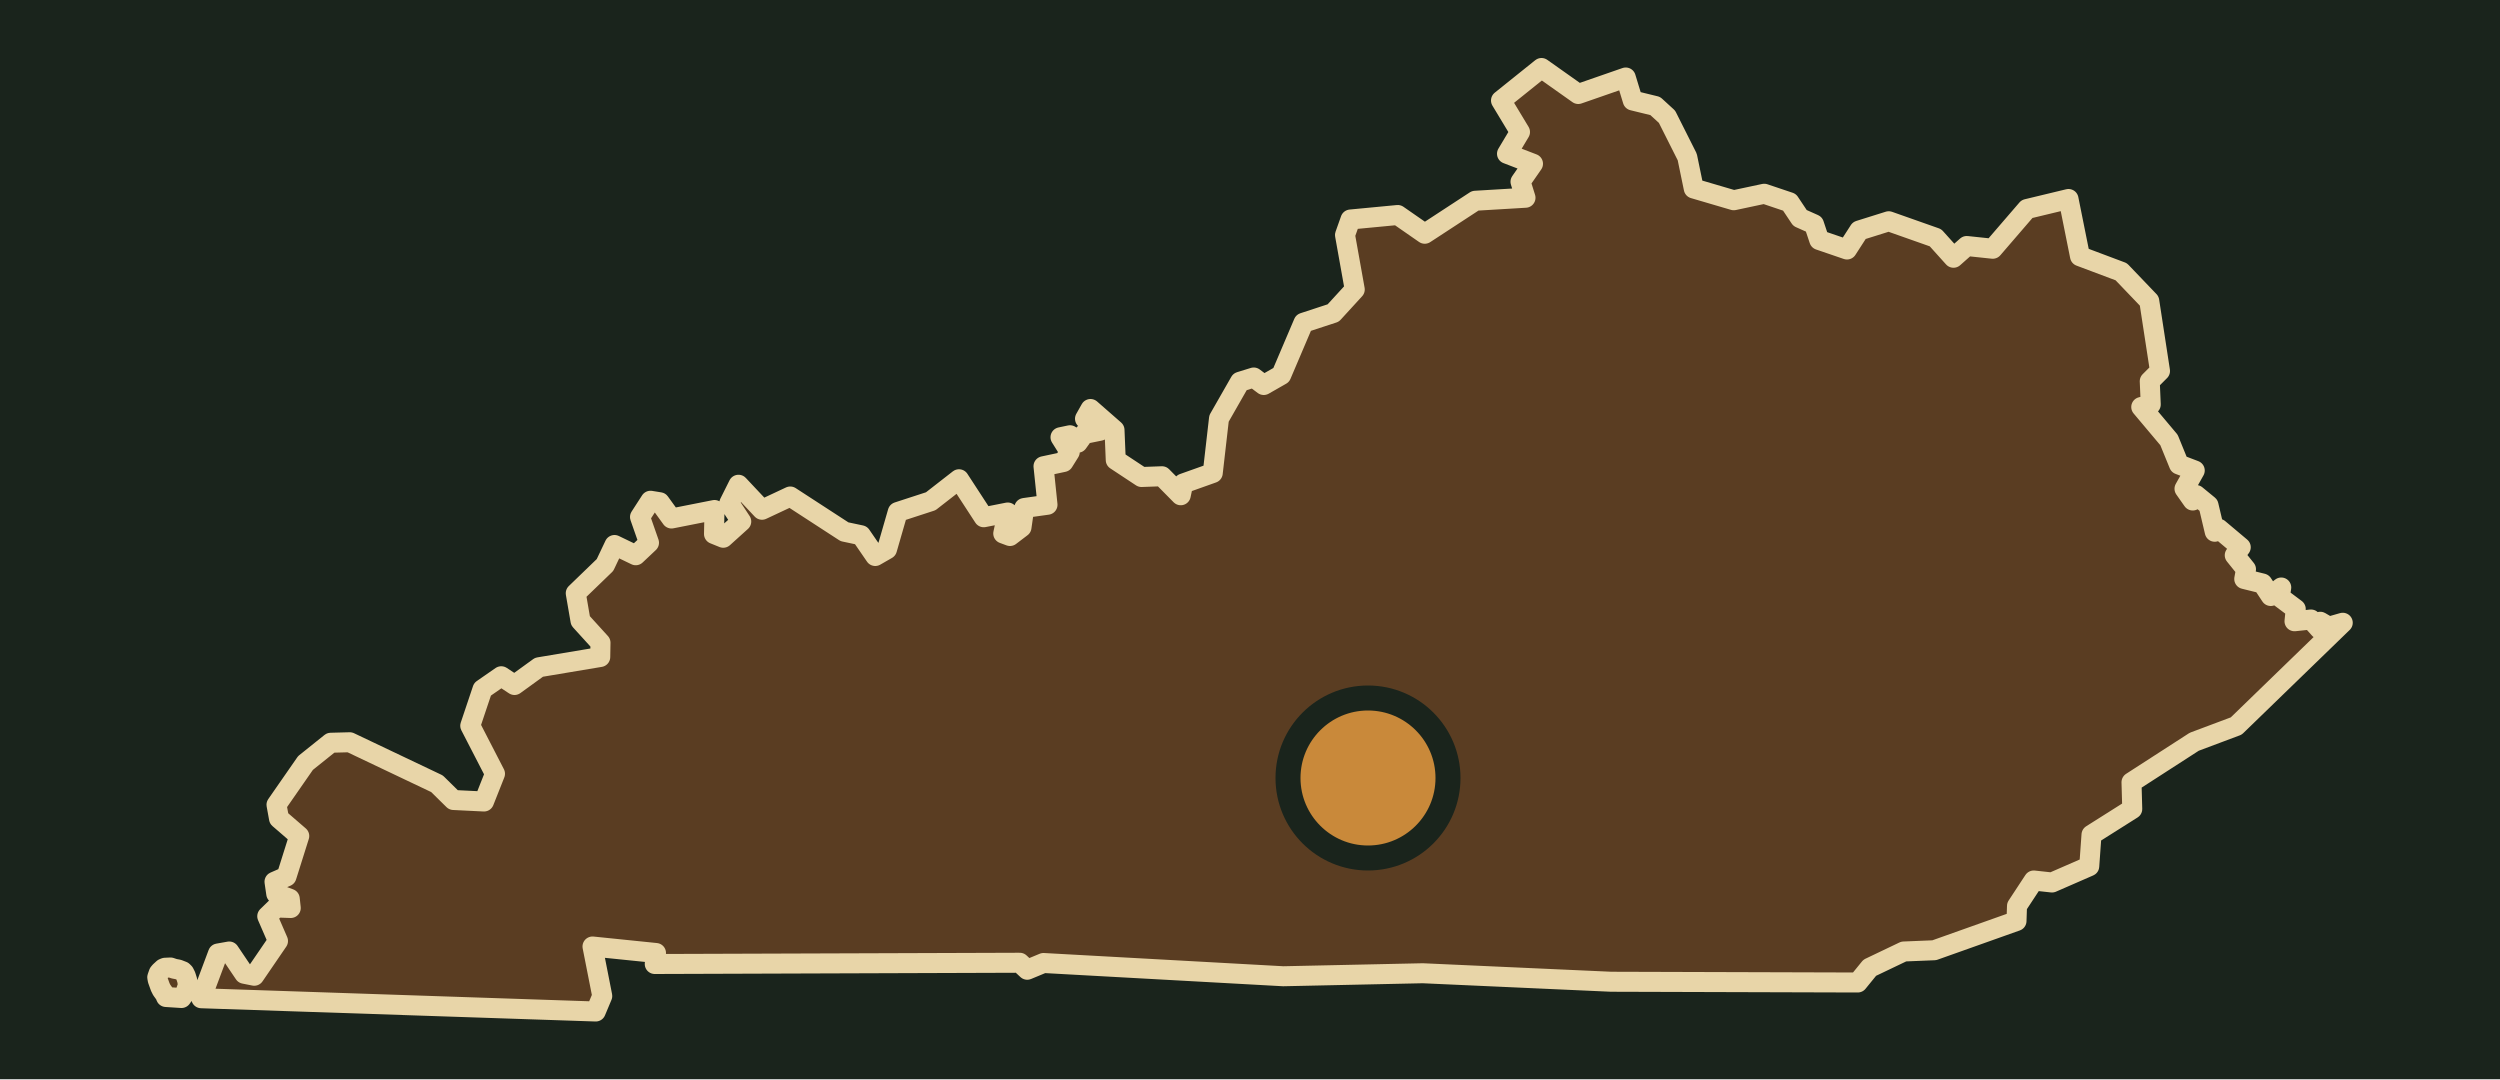
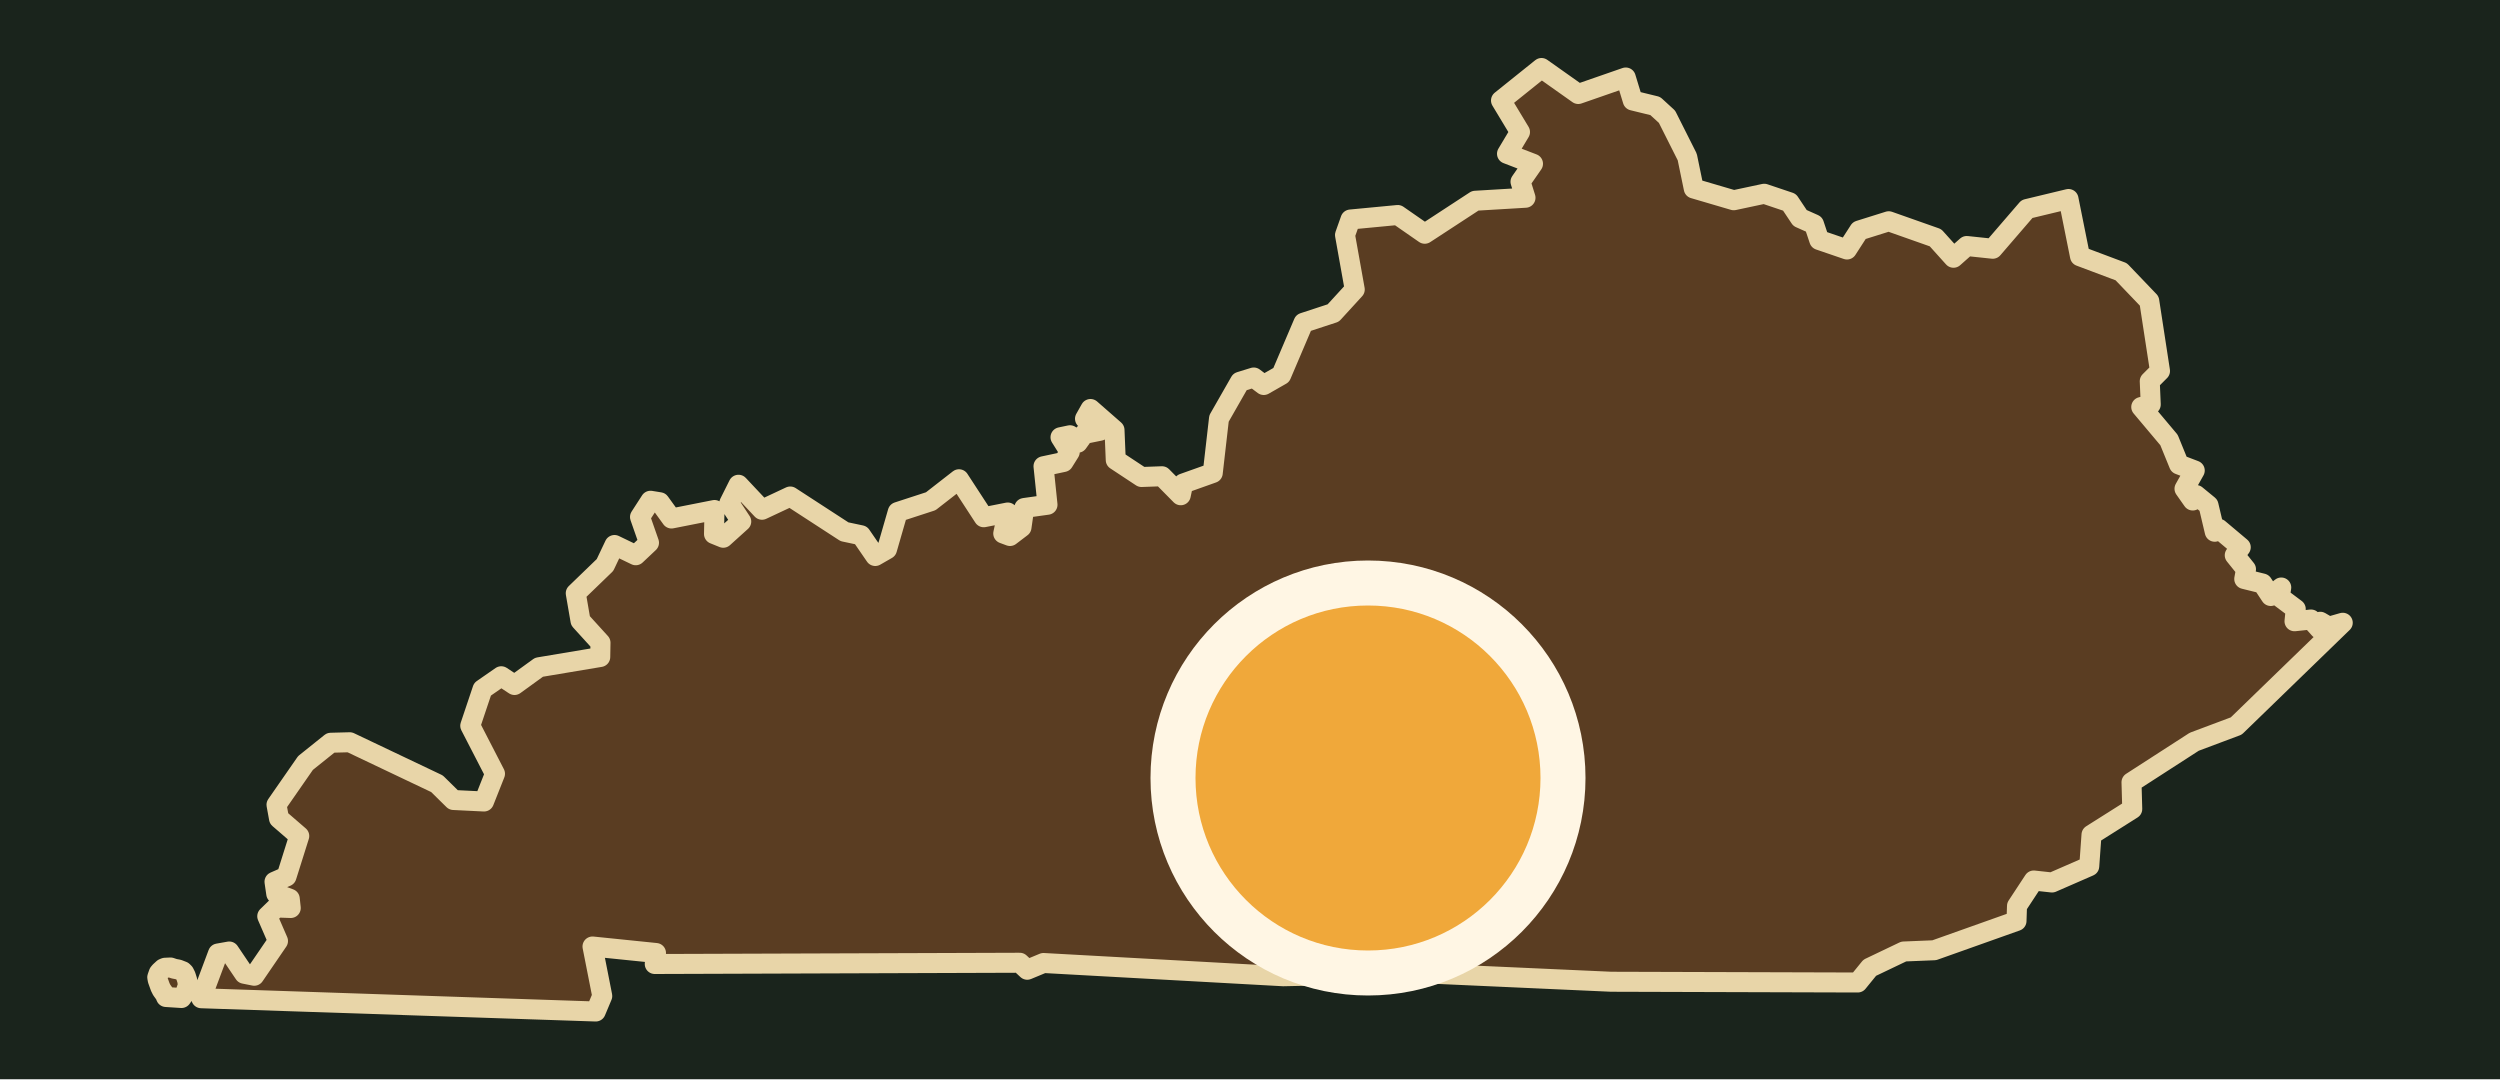
<svg xmlns="http://www.w3.org/2000/svg" viewBox="0 0 1000 431.7">
  <rect width="1000" height="431.7" fill="#1a241c" />
  <path fill="#5a3d22" stroke="#e8d5a8" stroke-width="8" stroke-linejoin="round" fill-rule="evenodd" d="M80.5 399.3L87.2 381.4L91.7 380.6L97.7 389.5L101.7 390.3L111.2 376.4L106.9 366.5L110.5 363.0L116.3 363.2L115.9 359.5L110.5 357.5L109.8 352.7L114.6 350.6L119.7 334.4L111.6 327.4L110.6 321.9L122.2 305.2L132.3 297.1L139.9 296.9L174.8 313.5L181.4 320.0L193.6 320.6L198.0 309.5L188.1 290.3L193.0 275.7L200.5 270.5L205.8 274.0L215.6 266.9L240.1 262.8L240.2 257.1L232.2 248.3L230.3 237.3L242.0 226.0L245.8 218.0L254.3 222.1L259.6 217.1L256.0 206.8L260.2 200.3L263.9 200.9L268.6 207.4L285.8 204.0L285.6 213.6L289.3 215.1L296.5 208.6L291.7 201.3L295.4 193.9L304.8 203.9L316.1 198.6L337.8 212.7L344.4 214.1L350.1 222.4L354.8 219.7L359.1 204.8L372.3 200.5L383.6 191.7L393.5 206.9L403.1 205.0L401.3 213.4L404.0 214.4L408.6 210.9L409.7 203.2L419.0 201.9L417.4 186.5L425.4 184.8L427.9 180.8L424.2 174.9L428.0 174.1L431.1 177.1L433.6 173.6L440.0 172.3L434.0 167.5L436.2 163.6L445.8 172.0L446.3 184.0L456.6 190.8L464.8 190.5L472.3 198.1L473.3 193.4L485.1 189.2L487.6 167.4L496.0 152.7L501.5 151.0L505.5 154.0L512.5 150.0L521.4 129.1L533.3 125.2L541.9 115.8L538.0 94.0L540.2 87.8L559.1 86.0L569.9 93.5L590.1 80.3L610.2 79.1L608.2 72.7L613.2 65.5L602.8 61.5L608.0 52.8L600.4 40.2L616.6 27.2L631.3 37.6L650.3 31.0L653.1 40.2L662.1 42.4L666.8 46.7L674.9 62.8L677.5 75.4L693.5 80.1L705.7 77.5L715.8 80.9L720.0 87.2L725.6 89.7L727.7 96.0L738.8 99.8L743.7 92.2L755.5 88.5L774.2 95.1L781.4 103.1L786.7 98.4L797.1 99.5L810.8 83.6L827.4 79.6L832.0 102.5L848.5 108.7L859.7 120.4L864.0 148.4L859.9 152.5L860.3 161.8L856.5 162.8L867.6 176.0L871.6 185.8L877.9 188.2L873.8 195.5L877.1 200.2L878.4 198.0L883.4 202.1L885.9 212.7L887.5 211.5L896.3 218.9L893.9 222.1L898.4 227.7L897.7 231.6L905.0 233.4L908.3 238.4L912.5 235.0L911.9 238.8L918.3 243.6L917.8 248.5L924.4 247.8L927.8 251.6L928.1 248.7L931.5 250.7L937.1 249.1L894.5 290.4L877.7 296.7L852.6 312.9L852.9 323.6L836.6 333.9L835.7 346.5L820.8 353.0L813.5 352.2L806.8 362.4L806.6 368.4L773.7 380.1L761.5 380.6L747.9 387.1L743.1 393.0L644.5 392.7L569.1 389.3L513.3 390.5L417.4 385.2L410.9 387.9L407.9 385.1L261.9 385.6L262.4 381.2L237.0 378.6L240.9 398.4L238.3 404.6L80.5 399.3ZM62.9 390.9L63.5 389.2L64.0 388.6L65.3 387.4L66.0 387.1L68.2 387.0L69.7 387.5L71.3 387.8L73.1 388.5L73.7 389.1L74.3 390.3L74.9 392.2L75.1 393.7L75.0 394.6L74.2 396.9L72.6 399.2L66.4 398.8L66.0 397.8L64.7 396.0L64.1 394.8L63.1 392.0L62.9 390.9Z" />
-   <circle cx="547.2" cy="311.2" r="32" fill="#c9893a" stroke="#1a241c" stroke-width="10" />
+   <circle cx="547.2" cy="311.2" r="78" fill="#f0a83a" stroke="#fff6e4" stroke-width="18" />
</svg>
